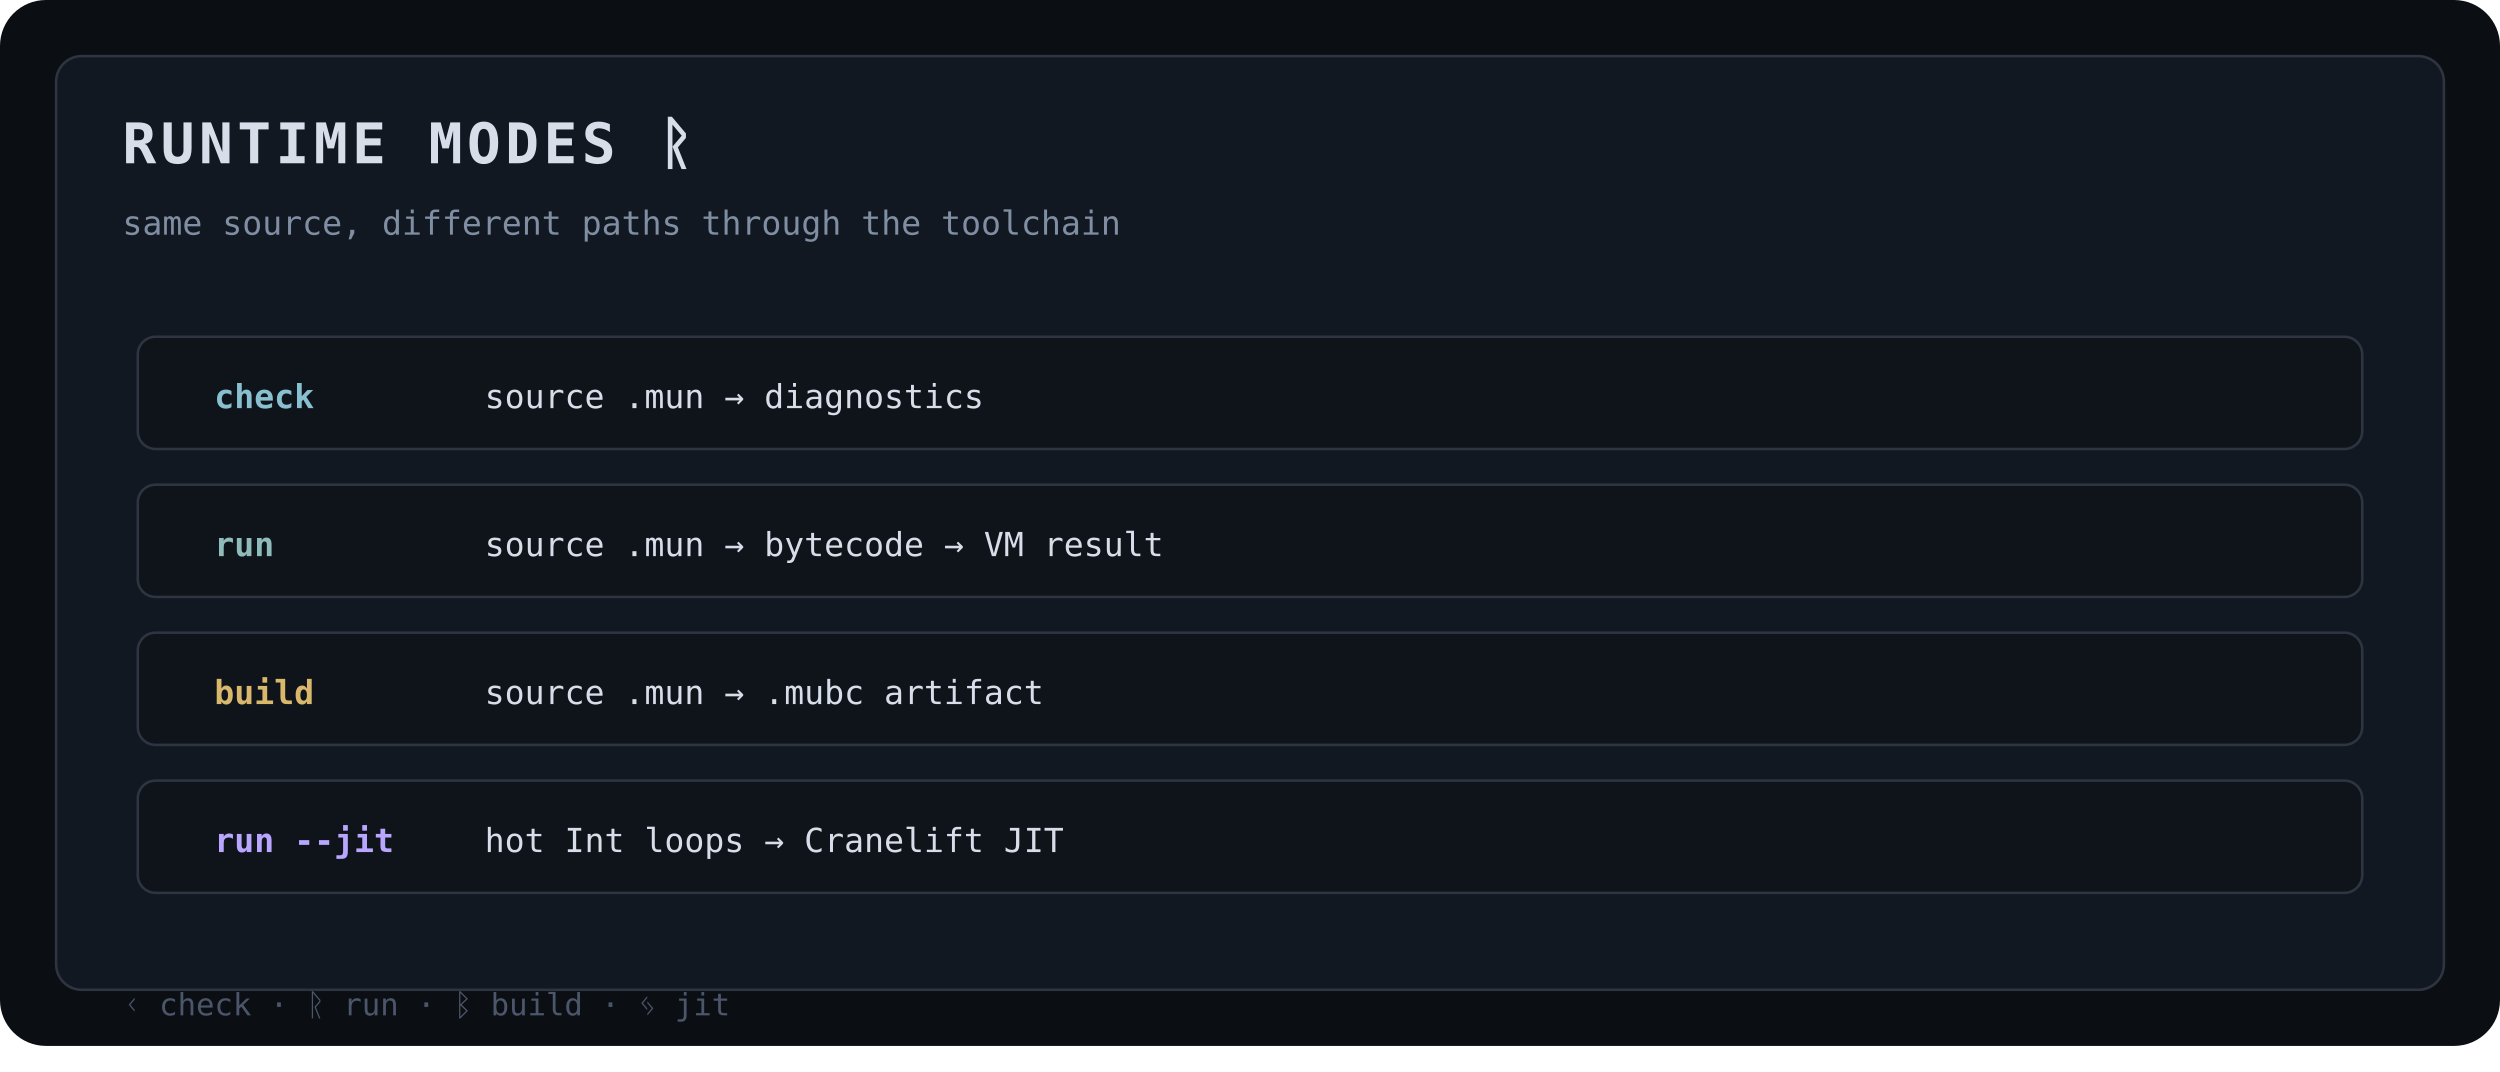
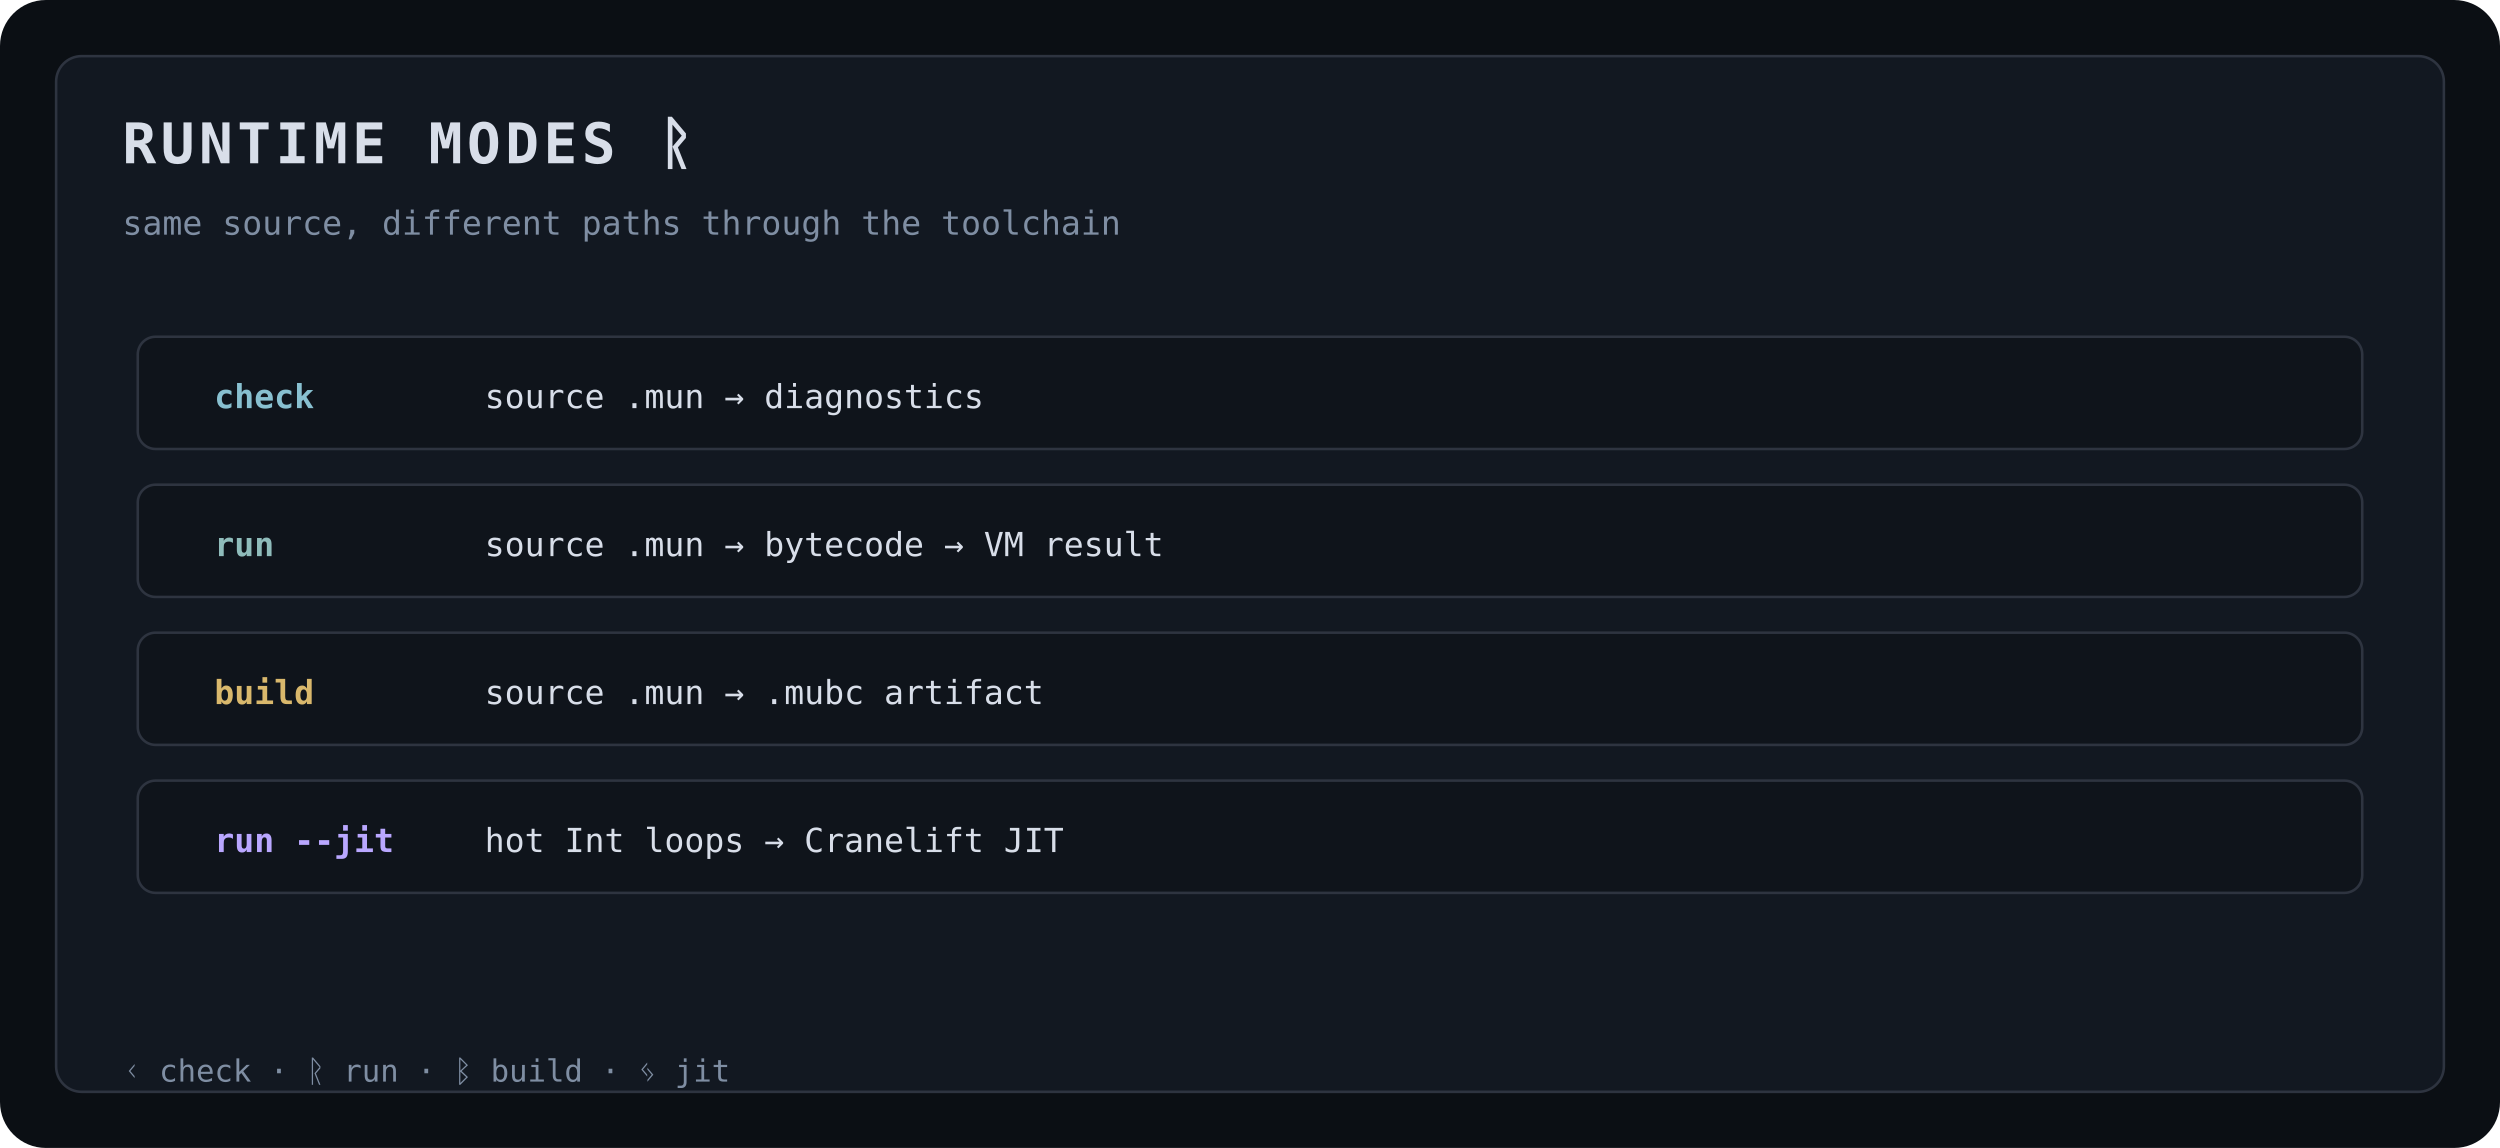
- <svg xmlns="http://www.w3.org/2000/svg" width="980" height="420" viewBox="0 0 980 420" role="img" aria-labelledby="title desc">
-   <rect width="980" height="410" rx="18" fill="#0b0f14" />
-   <rect x="22" y="22" width="936" height="366" rx="10" fill="#121821" stroke="#2e3440" />
+ <svg xmlns="http://www.w3.org/2000/svg" width="980" height="450" viewBox="0 0 980 450" role="img" aria-labelledby="title desc">
+   <rect width="980" height="450" rx="18" fill="#0b0f14" />
+   <rect x="22" y="22" width="936" height="406" rx="10" fill="#121821" stroke="#2e3440" />
  <text x="48" y="64" fill="#d8dee9" font-family="ui-monospace, SFMono-Regular, Menlo, monospace" font-size="22" font-weight="700" letter-spacing="0.08em">RUNTIME MODES ᚱ</text>
  <text x="48" y="92" fill="#7f8ea3" font-family="ui-monospace, SFMono-Regular, Menlo, monospace" font-size="13">same source, different paths through the toolchain</text>
  <g font-family="ui-monospace, SFMono-Regular, Menlo, monospace">
    <rect x="54" y="132" width="872" height="44" rx="7" fill="#0f141b" stroke="#2e3440" />
    <text x="84" y="160" fill="#88c0d0" font-size="13" font-weight="700">check</text>
    <text x="190" y="160" fill="#d8dee9" font-size="13">source .mun → diagnostics</text>
    <rect x="54" y="190" width="872" height="44" rx="7" fill="#0f141b" stroke="#2e3440" />
    <text x="84" y="218" fill="#8fbcbb" font-size="13" font-weight="700">run</text>
    <text x="190" y="218" fill="#d8dee9" font-size="13">source .mun → bytecode → VM result</text>
    <rect x="54" y="248" width="872" height="44" rx="7" fill="#0f141b" stroke="#2e3440" />
    <text x="84" y="276" fill="#d9b86c" font-size="13" font-weight="700">build</text>
    <text x="190" y="276" fill="#d8dee9" font-size="13">source .mun → .mubc artifact</text>
    <rect x="54" y="306" width="872" height="44" rx="7" fill="#0f141b" stroke="#2e3440" />
    <text x="84" y="334" fill="#b9a7ff" font-size="13" font-weight="700">run --jit</text>
    <text x="190" y="334" fill="#d8dee9" font-size="13">hot Int loops → Cranelift JIT</text>
  </g>
-   <text x="48" y="398" fill="#4c566a" font-family="ui-monospace, SFMono-Regular, Menlo, monospace" font-size="12">ᚲ check · ᚱ run · ᛒ build · ᛃ jit</text>
+   <text x="48" y="424" fill="#7f8ea3" font-family="ui-monospace, SFMono-Regular, Menlo, monospace" font-size="12">ᚲ check · ᚱ run · ᛒ build · ᛃ jit</text>
</svg>
